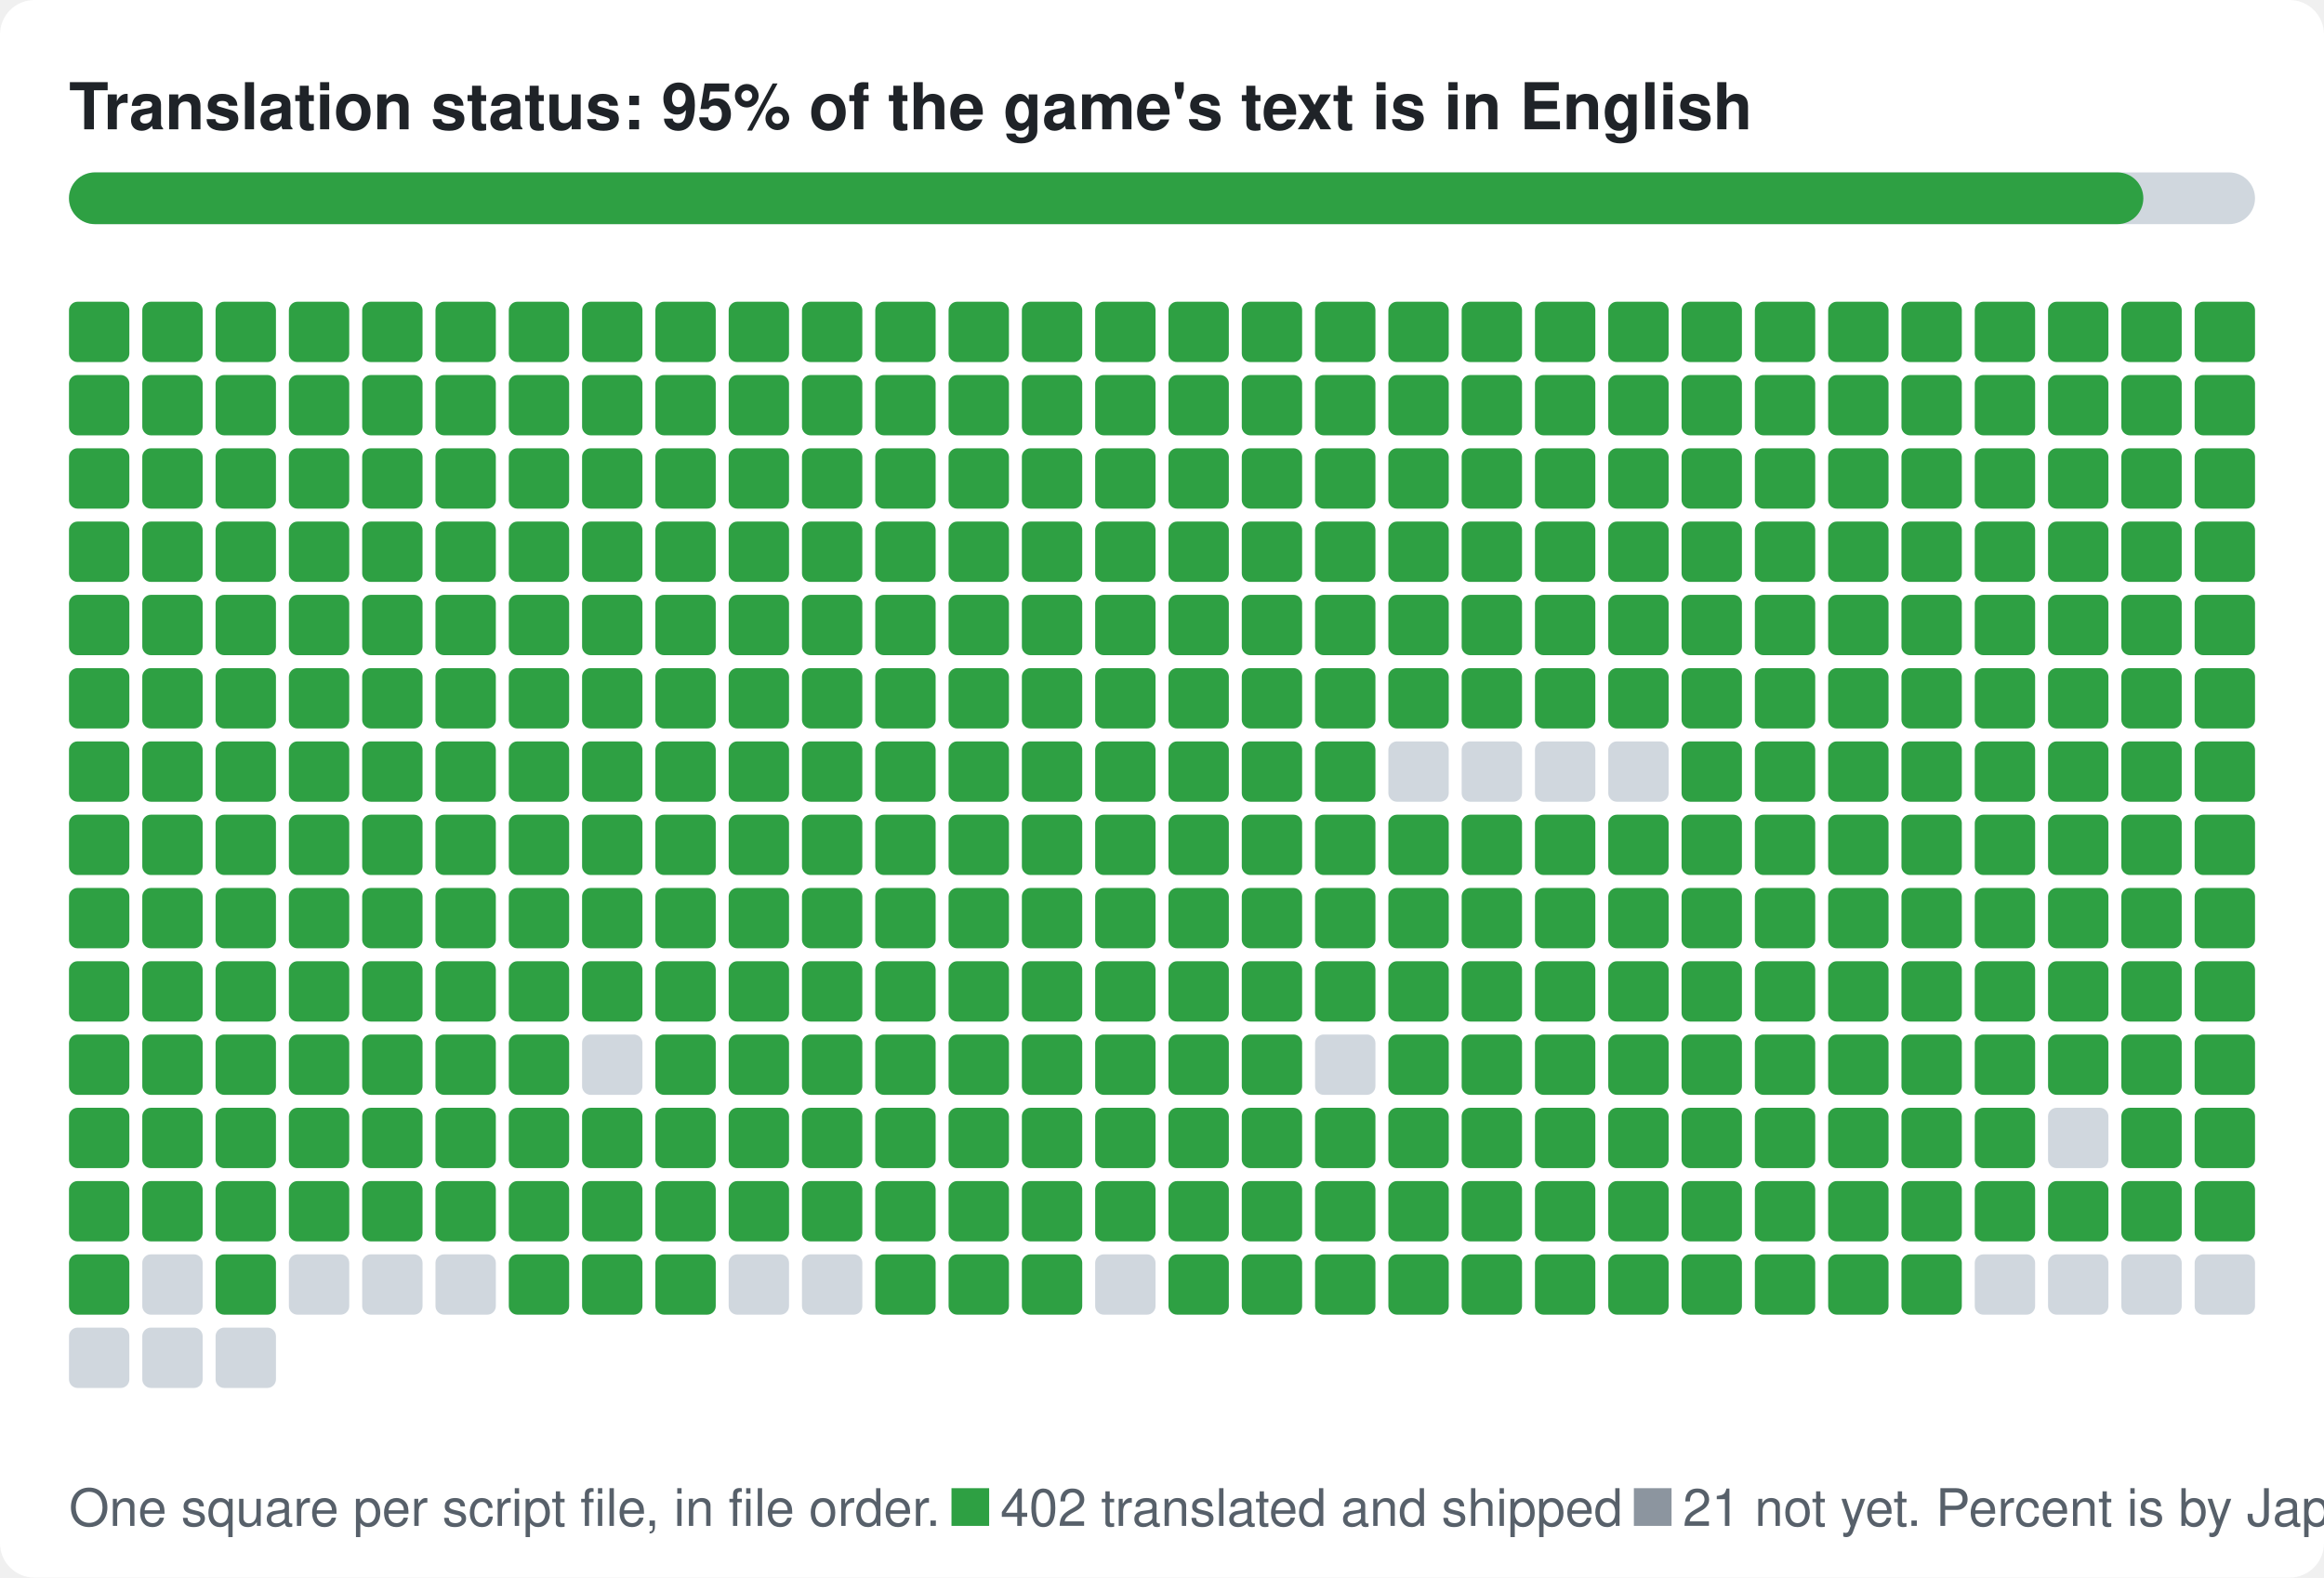
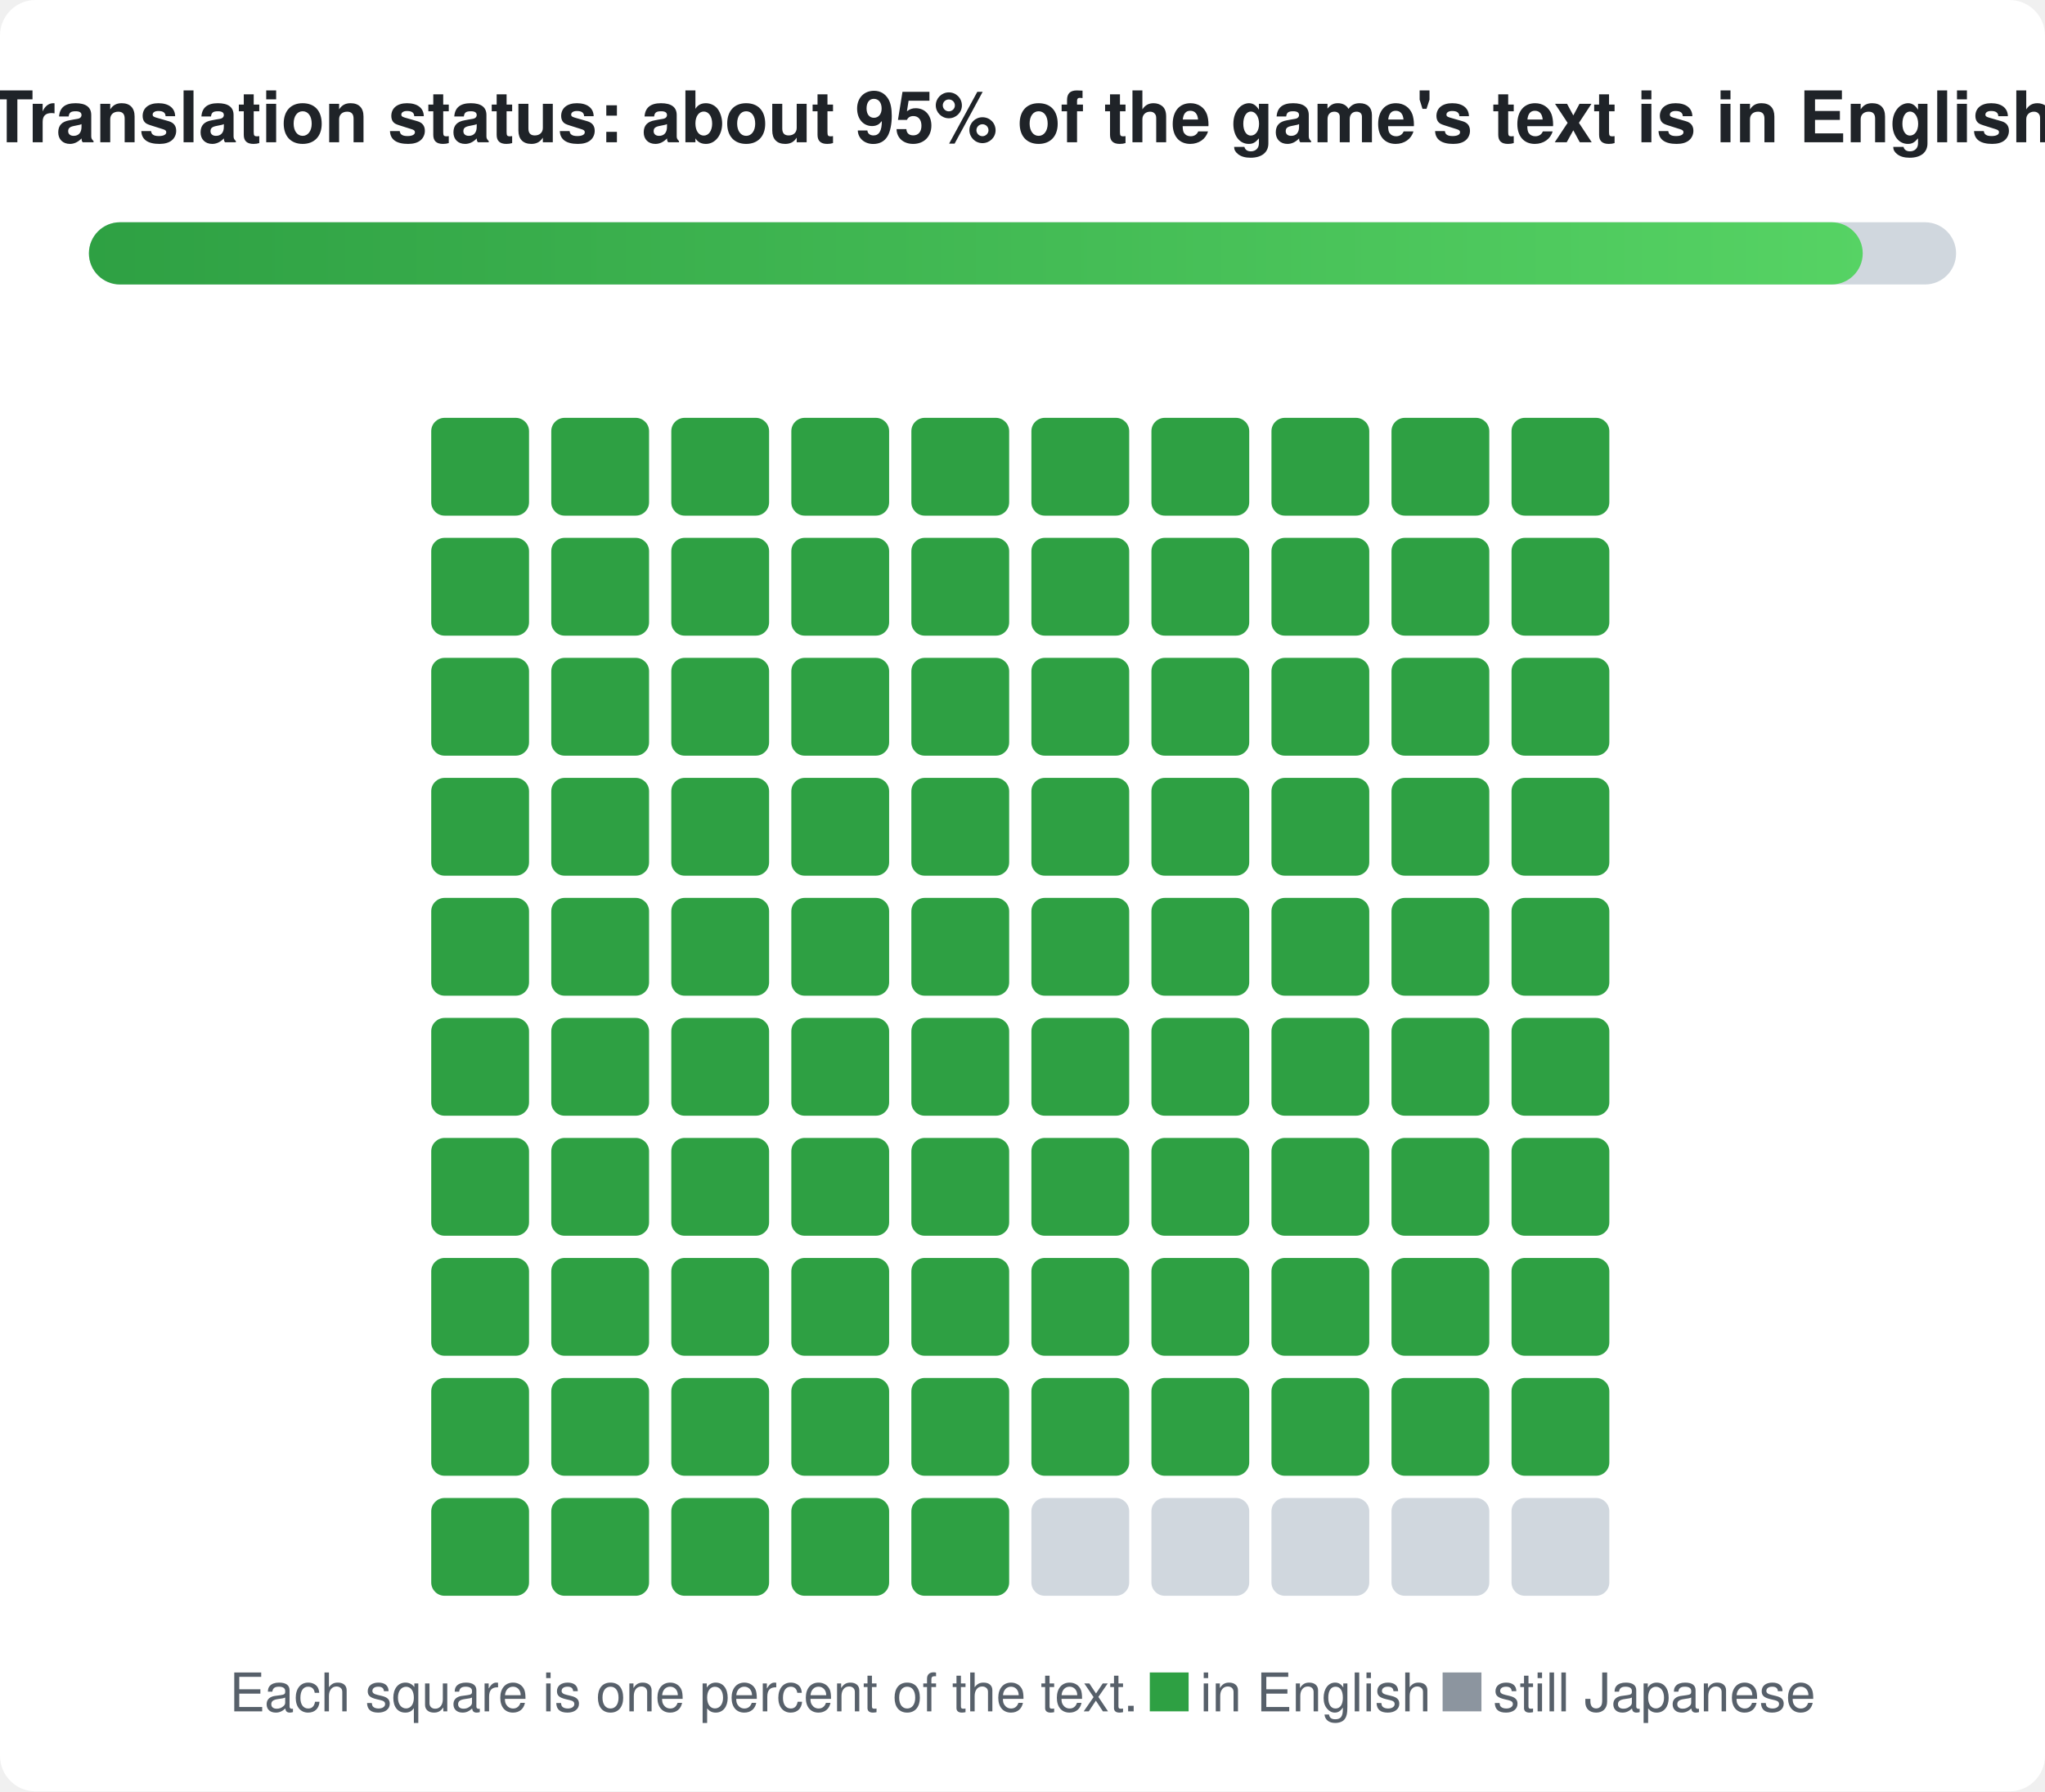
- <svg xmlns="http://www.w3.org/2000/svg" width="539" height="366" viewBox="0 0 539 366" font-family="-apple-system,Segoe UI,Helvetica,Arial,sans-serif">
-   <rect width="539" height="366" rx="8" fill="#ffffff" />
-   <text x="16" y="30" font-size="15" font-weight="600" fill="#1f2328">Translation status: 95% of the game's text is in English</text>
-   <rect x="16" y="40" width="507" height="12" rx="6" fill="#d0d7de" />
-   <rect x="16" y="40" width="481.1" height="12" rx="6" fill="#2ea043" />
-   <rect x="16" y="70" width="14" height="14" rx="2" fill="#2ea043" />
-   <rect x="33" y="70" width="14" height="14" rx="2" fill="#2ea043" />
-   <rect x="50" y="70" width="14" height="14" rx="2" fill="#2ea043" />
-   <rect x="67" y="70" width="14" height="14" rx="2" fill="#2ea043" />
-   <rect x="84" y="70" width="14" height="14" rx="2" fill="#2ea043" />
-   <rect x="101" y="70" width="14" height="14" rx="2" fill="#2ea043" />
-   <rect x="118" y="70" width="14" height="14" rx="2" fill="#2ea043" />
-   <rect x="135" y="70" width="14" height="14" rx="2" fill="#2ea043" />
-   <rect x="152" y="70" width="14" height="14" rx="2" fill="#2ea043" />
-   <rect x="169" y="70" width="14" height="14" rx="2" fill="#2ea043" />
-   <rect x="186" y="70" width="14" height="14" rx="2" fill="#2ea043" />
-   <rect x="203" y="70" width="14" height="14" rx="2" fill="#2ea043" />
-   <rect x="220" y="70" width="14" height="14" rx="2" fill="#2ea043" />
-   <rect x="237" y="70" width="14" height="14" rx="2" fill="#2ea043" />
-   <rect x="254" y="70" width="14" height="14" rx="2" fill="#2ea043" />
-   <rect x="271" y="70" width="14" height="14" rx="2" fill="#2ea043" />
-   <rect x="288" y="70" width="14" height="14" rx="2" fill="#2ea043" />
-   <rect x="305" y="70" width="14" height="14" rx="2" fill="#2ea043" />
-   <rect x="322" y="70" width="14" height="14" rx="2" fill="#2ea043" />
-   <rect x="339" y="70" width="14" height="14" rx="2" fill="#2ea043" />
-   <rect x="356" y="70" width="14" height="14" rx="2" fill="#2ea043" />
-   <rect x="373" y="70" width="14" height="14" rx="2" fill="#2ea043" />
-   <rect x="390" y="70" width="14" height="14" rx="2" fill="#2ea043" />
-   <rect x="407" y="70" width="14" height="14" rx="2" fill="#2ea043" />
-   <rect x="424" y="70" width="14" height="14" rx="2" fill="#2ea043" />
-   <rect x="441" y="70" width="14" height="14" rx="2" fill="#2ea043" />
-   <rect x="458" y="70" width="14" height="14" rx="2" fill="#2ea043" />
-   <rect x="475" y="70" width="14" height="14" rx="2" fill="#2ea043" />
-   <rect x="492" y="70" width="14" height="14" rx="2" fill="#2ea043" />
-   <rect x="509" y="70" width="14" height="14" rx="2" fill="#2ea043" />
-   <rect x="16" y="87" width="14" height="14" rx="2" fill="#2ea043" />
-   <rect x="33" y="87" width="14" height="14" rx="2" fill="#2ea043" />
-   <rect x="50" y="87" width="14" height="14" rx="2" fill="#2ea043" />
-   <rect x="67" y="87" width="14" height="14" rx="2" fill="#2ea043" />
-   <rect x="84" y="87" width="14" height="14" rx="2" fill="#2ea043" />
-   <rect x="101" y="87" width="14" height="14" rx="2" fill="#2ea043" />
-   <rect x="118" y="87" width="14" height="14" rx="2" fill="#2ea043" />
-   <rect x="135" y="87" width="14" height="14" rx="2" fill="#2ea043" />
-   <rect x="152" y="87" width="14" height="14" rx="2" fill="#2ea043" />
-   <rect x="169" y="87" width="14" height="14" rx="2" fill="#2ea043" />
-   <rect x="186" y="87" width="14" height="14" rx="2" fill="#2ea043" />
-   <rect x="203" y="87" width="14" height="14" rx="2" fill="#2ea043" />
-   <rect x="220" y="87" width="14" height="14" rx="2" fill="#2ea043" />
-   <rect x="237" y="87" width="14" height="14" rx="2" fill="#2ea043" />
-   <rect x="254" y="87" width="14" height="14" rx="2" fill="#2ea043" />
-   <rect x="271" y="87" width="14" height="14" rx="2" fill="#2ea043" />
-   <rect x="288" y="87" width="14" height="14" rx="2" fill="#2ea043" />
-   <rect x="305" y="87" width="14" height="14" rx="2" fill="#2ea043" />
-   <rect x="322" y="87" width="14" height="14" rx="2" fill="#2ea043" />
-   <rect x="339" y="87" width="14" height="14" rx="2" fill="#2ea043" />
-   <rect x="356" y="87" width="14" height="14" rx="2" fill="#2ea043" />
-   <rect x="373" y="87" width="14" height="14" rx="2" fill="#2ea043" />
-   <rect x="390" y="87" width="14" height="14" rx="2" fill="#2ea043" />
-   <rect x="407" y="87" width="14" height="14" rx="2" fill="#2ea043" />
-   <rect x="424" y="87" width="14" height="14" rx="2" fill="#2ea043" />
-   <rect x="441" y="87" width="14" height="14" rx="2" fill="#2ea043" />
-   <rect x="458" y="87" width="14" height="14" rx="2" fill="#2ea043" />
-   <rect x="475" y="87" width="14" height="14" rx="2" fill="#2ea043" />
-   <rect x="492" y="87" width="14" height="14" rx="2" fill="#2ea043" />
-   <rect x="509" y="87" width="14" height="14" rx="2" fill="#2ea043" />
-   <rect x="16" y="104" width="14" height="14" rx="2" fill="#2ea043" />
-   <rect x="33" y="104" width="14" height="14" rx="2" fill="#2ea043" />
-   <rect x="50" y="104" width="14" height="14" rx="2" fill="#2ea043" />
-   <rect x="67" y="104" width="14" height="14" rx="2" fill="#2ea043" />
-   <rect x="84" y="104" width="14" height="14" rx="2" fill="#2ea043" />
-   <rect x="101" y="104" width="14" height="14" rx="2" fill="#2ea043" />
-   <rect x="118" y="104" width="14" height="14" rx="2" fill="#2ea043" />
-   <rect x="135" y="104" width="14" height="14" rx="2" fill="#2ea043" />
-   <rect x="152" y="104" width="14" height="14" rx="2" fill="#2ea043" />
-   <rect x="169" y="104" width="14" height="14" rx="2" fill="#2ea043" />
-   <rect x="186" y="104" width="14" height="14" rx="2" fill="#2ea043" />
-   <rect x="203" y="104" width="14" height="14" rx="2" fill="#2ea043" />
-   <rect x="220" y="104" width="14" height="14" rx="2" fill="#2ea043" />
-   <rect x="237" y="104" width="14" height="14" rx="2" fill="#2ea043" />
-   <rect x="254" y="104" width="14" height="14" rx="2" fill="#2ea043" />
-   <rect x="271" y="104" width="14" height="14" rx="2" fill="#2ea043" />
-   <rect x="288" y="104" width="14" height="14" rx="2" fill="#2ea043" />
-   <rect x="305" y="104" width="14" height="14" rx="2" fill="#2ea043" />
-   <rect x="322" y="104" width="14" height="14" rx="2" fill="#2ea043" />
-   <rect x="339" y="104" width="14" height="14" rx="2" fill="#2ea043" />
-   <rect x="356" y="104" width="14" height="14" rx="2" fill="#2ea043" />
-   <rect x="373" y="104" width="14" height="14" rx="2" fill="#2ea043" />
-   <rect x="390" y="104" width="14" height="14" rx="2" fill="#2ea043" />
-   <rect x="407" y="104" width="14" height="14" rx="2" fill="#2ea043" />
-   <rect x="424" y="104" width="14" height="14" rx="2" fill="#2ea043" />
-   <rect x="441" y="104" width="14" height="14" rx="2" fill="#2ea043" />
-   <rect x="458" y="104" width="14" height="14" rx="2" fill="#2ea043" />
-   <rect x="475" y="104" width="14" height="14" rx="2" fill="#2ea043" />
-   <rect x="492" y="104" width="14" height="14" rx="2" fill="#2ea043" />
-   <rect x="509" y="104" width="14" height="14" rx="2" fill="#2ea043" />
-   <rect x="16" y="121" width="14" height="14" rx="2" fill="#2ea043" />
-   <rect x="33" y="121" width="14" height="14" rx="2" fill="#2ea043" />
-   <rect x="50" y="121" width="14" height="14" rx="2" fill="#2ea043" />
-   <rect x="67" y="121" width="14" height="14" rx="2" fill="#2ea043" />
-   <rect x="84" y="121" width="14" height="14" rx="2" fill="#2ea043" />
-   <rect x="101" y="121" width="14" height="14" rx="2" fill="#2ea043" />
-   <rect x="118" y="121" width="14" height="14" rx="2" fill="#2ea043" />
-   <rect x="135" y="121" width="14" height="14" rx="2" fill="#2ea043" />
-   <rect x="152" y="121" width="14" height="14" rx="2" fill="#2ea043" />
-   <rect x="169" y="121" width="14" height="14" rx="2" fill="#2ea043" />
-   <rect x="186" y="121" width="14" height="14" rx="2" fill="#2ea043" />
-   <rect x="203" y="121" width="14" height="14" rx="2" fill="#2ea043" />
-   <rect x="220" y="121" width="14" height="14" rx="2" fill="#2ea043" />
-   <rect x="237" y="121" width="14" height="14" rx="2" fill="#2ea043" />
-   <rect x="254" y="121" width="14" height="14" rx="2" fill="#2ea043" />
-   <rect x="271" y="121" width="14" height="14" rx="2" fill="#2ea043" />
-   <rect x="288" y="121" width="14" height="14" rx="2" fill="#2ea043" />
-   <rect x="305" y="121" width="14" height="14" rx="2" fill="#2ea043" />
-   <rect x="322" y="121" width="14" height="14" rx="2" fill="#2ea043" />
-   <rect x="339" y="121" width="14" height="14" rx="2" fill="#2ea043" />
-   <rect x="356" y="121" width="14" height="14" rx="2" fill="#2ea043" />
-   <rect x="373" y="121" width="14" height="14" rx="2" fill="#2ea043" />
-   <rect x="390" y="121" width="14" height="14" rx="2" fill="#2ea043" />
-   <rect x="407" y="121" width="14" height="14" rx="2" fill="#2ea043" />
-   <rect x="424" y="121" width="14" height="14" rx="2" fill="#2ea043" />
-   <rect x="441" y="121" width="14" height="14" rx="2" fill="#2ea043" />
-   <rect x="458" y="121" width="14" height="14" rx="2" fill="#2ea043" />
-   <rect x="475" y="121" width="14" height="14" rx="2" fill="#2ea043" />
-   <rect x="492" y="121" width="14" height="14" rx="2" fill="#2ea043" />
-   <rect x="509" y="121" width="14" height="14" rx="2" fill="#2ea043" />
-   <rect x="16" y="138" width="14" height="14" rx="2" fill="#2ea043" />
-   <rect x="33" y="138" width="14" height="14" rx="2" fill="#2ea043" />
-   <rect x="50" y="138" width="14" height="14" rx="2" fill="#2ea043" />
-   <rect x="67" y="138" width="14" height="14" rx="2" fill="#2ea043" />
-   <rect x="84" y="138" width="14" height="14" rx="2" fill="#2ea043" />
-   <rect x="101" y="138" width="14" height="14" rx="2" fill="#2ea043" />
-   <rect x="118" y="138" width="14" height="14" rx="2" fill="#2ea043" />
-   <rect x="135" y="138" width="14" height="14" rx="2" fill="#2ea043" />
-   <rect x="152" y="138" width="14" height="14" rx="2" fill="#2ea043" />
-   <rect x="169" y="138" width="14" height="14" rx="2" fill="#2ea043" />
-   <rect x="186" y="138" width="14" height="14" rx="2" fill="#2ea043" />
-   <rect x="203" y="138" width="14" height="14" rx="2" fill="#2ea043" />
-   <rect x="220" y="138" width="14" height="14" rx="2" fill="#2ea043" />
-   <rect x="237" y="138" width="14" height="14" rx="2" fill="#2ea043" />
-   <rect x="254" y="138" width="14" height="14" rx="2" fill="#2ea043" />
-   <rect x="271" y="138" width="14" height="14" rx="2" fill="#2ea043" />
-   <rect x="288" y="138" width="14" height="14" rx="2" fill="#2ea043" />
-   <rect x="305" y="138" width="14" height="14" rx="2" fill="#2ea043" />
-   <rect x="322" y="138" width="14" height="14" rx="2" fill="#2ea043" />
-   <rect x="339" y="138" width="14" height="14" rx="2" fill="#2ea043" />
-   <rect x="356" y="138" width="14" height="14" rx="2" fill="#2ea043" />
-   <rect x="373" y="138" width="14" height="14" rx="2" fill="#2ea043" />
-   <rect x="390" y="138" width="14" height="14" rx="2" fill="#2ea043" />
-   <rect x="407" y="138" width="14" height="14" rx="2" fill="#2ea043" />
-   <rect x="424" y="138" width="14" height="14" rx="2" fill="#2ea043" />
-   <rect x="441" y="138" width="14" height="14" rx="2" fill="#2ea043" />
-   <rect x="458" y="138" width="14" height="14" rx="2" fill="#2ea043" />
-   <rect x="475" y="138" width="14" height="14" rx="2" fill="#2ea043" />
-   <rect x="492" y="138" width="14" height="14" rx="2" fill="#2ea043" />
-   <rect x="509" y="138" width="14" height="14" rx="2" fill="#2ea043" />
-   <rect x="16" y="155" width="14" height="14" rx="2" fill="#2ea043" />
-   <rect x="33" y="155" width="14" height="14" rx="2" fill="#2ea043" />
-   <rect x="50" y="155" width="14" height="14" rx="2" fill="#2ea043" />
-   <rect x="67" y="155" width="14" height="14" rx="2" fill="#2ea043" />
-   <rect x="84" y="155" width="14" height="14" rx="2" fill="#2ea043" />
-   <rect x="101" y="155" width="14" height="14" rx="2" fill="#2ea043" />
-   <rect x="118" y="155" width="14" height="14" rx="2" fill="#2ea043" />
-   <rect x="135" y="155" width="14" height="14" rx="2" fill="#2ea043" />
-   <rect x="152" y="155" width="14" height="14" rx="2" fill="#2ea043" />
-   <rect x="169" y="155" width="14" height="14" rx="2" fill="#2ea043" />
-   <rect x="186" y="155" width="14" height="14" rx="2" fill="#2ea043" />
-   <rect x="203" y="155" width="14" height="14" rx="2" fill="#2ea043" />
-   <rect x="220" y="155" width="14" height="14" rx="2" fill="#2ea043" />
-   <rect x="237" y="155" width="14" height="14" rx="2" fill="#2ea043" />
-   <rect x="254" y="155" width="14" height="14" rx="2" fill="#2ea043" />
-   <rect x="271" y="155" width="14" height="14" rx="2" fill="#2ea043" />
-   <rect x="288" y="155" width="14" height="14" rx="2" fill="#2ea043" />
-   <rect x="305" y="155" width="14" height="14" rx="2" fill="#2ea043" />
-   <rect x="322" y="155" width="14" height="14" rx="2" fill="#2ea043" />
-   <rect x="339" y="155" width="14" height="14" rx="2" fill="#2ea043" />
-   <rect x="356" y="155" width="14" height="14" rx="2" fill="#2ea043" />
-   <rect x="373" y="155" width="14" height="14" rx="2" fill="#2ea043" />
-   <rect x="390" y="155" width="14" height="14" rx="2" fill="#2ea043" />
-   <rect x="407" y="155" width="14" height="14" rx="2" fill="#2ea043" />
-   <rect x="424" y="155" width="14" height="14" rx="2" fill="#2ea043" />
-   <rect x="441" y="155" width="14" height="14" rx="2" fill="#2ea043" />
-   <rect x="458" y="155" width="14" height="14" rx="2" fill="#2ea043" />
-   <rect x="475" y="155" width="14" height="14" rx="2" fill="#2ea043" />
-   <rect x="492" y="155" width="14" height="14" rx="2" fill="#2ea043" />
-   <rect x="509" y="155" width="14" height="14" rx="2" fill="#2ea043" />
-   <rect x="16" y="172" width="14" height="14" rx="2" fill="#2ea043" />
-   <rect x="33" y="172" width="14" height="14" rx="2" fill="#2ea043" />
-   <rect x="50" y="172" width="14" height="14" rx="2" fill="#2ea043" />
-   <rect x="67" y="172" width="14" height="14" rx="2" fill="#2ea043" />
-   <rect x="84" y="172" width="14" height="14" rx="2" fill="#2ea043" />
-   <rect x="101" y="172" width="14" height="14" rx="2" fill="#2ea043" />
-   <rect x="118" y="172" width="14" height="14" rx="2" fill="#2ea043" />
-   <rect x="135" y="172" width="14" height="14" rx="2" fill="#2ea043" />
-   <rect x="152" y="172" width="14" height="14" rx="2" fill="#2ea043" />
-   <rect x="169" y="172" width="14" height="14" rx="2" fill="#2ea043" />
-   <rect x="186" y="172" width="14" height="14" rx="2" fill="#2ea043" />
-   <rect x="203" y="172" width="14" height="14" rx="2" fill="#2ea043" />
-   <rect x="220" y="172" width="14" height="14" rx="2" fill="#2ea043" />
-   <rect x="237" y="172" width="14" height="14" rx="2" fill="#2ea043" />
-   <rect x="254" y="172" width="14" height="14" rx="2" fill="#2ea043" />
-   <rect x="271" y="172" width="14" height="14" rx="2" fill="#2ea043" />
-   <rect x="288" y="172" width="14" height="14" rx="2" fill="#2ea043" />
-   <rect x="305" y="172" width="14" height="14" rx="2" fill="#2ea043" />
-   <rect x="322" y="172" width="14" height="14" rx="2" fill="#d0d7de" />
-   <rect x="339" y="172" width="14" height="14" rx="2" fill="#d0d7de" />
-   <rect x="356" y="172" width="14" height="14" rx="2" fill="#d0d7de" />
-   <rect x="373" y="172" width="14" height="14" rx="2" fill="#d0d7de" />
-   <rect x="390" y="172" width="14" height="14" rx="2" fill="#2ea043" />
-   <rect x="407" y="172" width="14" height="14" rx="2" fill="#2ea043" />
-   <rect x="424" y="172" width="14" height="14" rx="2" fill="#2ea043" />
-   <rect x="441" y="172" width="14" height="14" rx="2" fill="#2ea043" />
-   <rect x="458" y="172" width="14" height="14" rx="2" fill="#2ea043" />
-   <rect x="475" y="172" width="14" height="14" rx="2" fill="#2ea043" />
-   <rect x="492" y="172" width="14" height="14" rx="2" fill="#2ea043" />
-   <rect x="509" y="172" width="14" height="14" rx="2" fill="#2ea043" />
-   <rect x="16" y="189" width="14" height="14" rx="2" fill="#2ea043" />
-   <rect x="33" y="189" width="14" height="14" rx="2" fill="#2ea043" />
-   <rect x="50" y="189" width="14" height="14" rx="2" fill="#2ea043" />
-   <rect x="67" y="189" width="14" height="14" rx="2" fill="#2ea043" />
-   <rect x="84" y="189" width="14" height="14" rx="2" fill="#2ea043" />
-   <rect x="101" y="189" width="14" height="14" rx="2" fill="#2ea043" />
-   <rect x="118" y="189" width="14" height="14" rx="2" fill="#2ea043" />
-   <rect x="135" y="189" width="14" height="14" rx="2" fill="#2ea043" />
-   <rect x="152" y="189" width="14" height="14" rx="2" fill="#2ea043" />
-   <rect x="169" y="189" width="14" height="14" rx="2" fill="#2ea043" />
-   <rect x="186" y="189" width="14" height="14" rx="2" fill="#2ea043" />
-   <rect x="203" y="189" width="14" height="14" rx="2" fill="#2ea043" />
-   <rect x="220" y="189" width="14" height="14" rx="2" fill="#2ea043" />
-   <rect x="237" y="189" width="14" height="14" rx="2" fill="#2ea043" />
-   <rect x="254" y="189" width="14" height="14" rx="2" fill="#2ea043" />
-   <rect x="271" y="189" width="14" height="14" rx="2" fill="#2ea043" />
-   <rect x="288" y="189" width="14" height="14" rx="2" fill="#2ea043" />
-   <rect x="305" y="189" width="14" height="14" rx="2" fill="#2ea043" />
-   <rect x="322" y="189" width="14" height="14" rx="2" fill="#2ea043" />
-   <rect x="339" y="189" width="14" height="14" rx="2" fill="#2ea043" />
-   <rect x="356" y="189" width="14" height="14" rx="2" fill="#2ea043" />
-   <rect x="373" y="189" width="14" height="14" rx="2" fill="#2ea043" />
-   <rect x="390" y="189" width="14" height="14" rx="2" fill="#2ea043" />
-   <rect x="407" y="189" width="14" height="14" rx="2" fill="#2ea043" />
-   <rect x="424" y="189" width="14" height="14" rx="2" fill="#2ea043" />
-   <rect x="441" y="189" width="14" height="14" rx="2" fill="#2ea043" />
-   <rect x="458" y="189" width="14" height="14" rx="2" fill="#2ea043" />
-   <rect x="475" y="189" width="14" height="14" rx="2" fill="#2ea043" />
-   <rect x="492" y="189" width="14" height="14" rx="2" fill="#2ea043" />
-   <rect x="509" y="189" width="14" height="14" rx="2" fill="#2ea043" />
-   <rect x="16" y="206" width="14" height="14" rx="2" fill="#2ea043" />
-   <rect x="33" y="206" width="14" height="14" rx="2" fill="#2ea043" />
-   <rect x="50" y="206" width="14" height="14" rx="2" fill="#2ea043" />
-   <rect x="67" y="206" width="14" height="14" rx="2" fill="#2ea043" />
-   <rect x="84" y="206" width="14" height="14" rx="2" fill="#2ea043" />
-   <rect x="101" y="206" width="14" height="14" rx="2" fill="#2ea043" />
-   <rect x="118" y="206" width="14" height="14" rx="2" fill="#2ea043" />
-   <rect x="135" y="206" width="14" height="14" rx="2" fill="#2ea043" />
-   <rect x="152" y="206" width="14" height="14" rx="2" fill="#2ea043" />
-   <rect x="169" y="206" width="14" height="14" rx="2" fill="#2ea043" />
-   <rect x="186" y="206" width="14" height="14" rx="2" fill="#2ea043" />
-   <rect x="203" y="206" width="14" height="14" rx="2" fill="#2ea043" />
-   <rect x="220" y="206" width="14" height="14" rx="2" fill="#2ea043" />
-   <rect x="237" y="206" width="14" height="14" rx="2" fill="#2ea043" />
-   <rect x="254" y="206" width="14" height="14" rx="2" fill="#2ea043" />
-   <rect x="271" y="206" width="14" height="14" rx="2" fill="#2ea043" />
-   <rect x="288" y="206" width="14" height="14" rx="2" fill="#2ea043" />
-   <rect x="305" y="206" width="14" height="14" rx="2" fill="#2ea043" />
-   <rect x="322" y="206" width="14" height="14" rx="2" fill="#2ea043" />
-   <rect x="339" y="206" width="14" height="14" rx="2" fill="#2ea043" />
-   <rect x="356" y="206" width="14" height="14" rx="2" fill="#2ea043" />
-   <rect x="373" y="206" width="14" height="14" rx="2" fill="#2ea043" />
-   <rect x="390" y="206" width="14" height="14" rx="2" fill="#2ea043" />
-   <rect x="407" y="206" width="14" height="14" rx="2" fill="#2ea043" />
-   <rect x="424" y="206" width="14" height="14" rx="2" fill="#2ea043" />
-   <rect x="441" y="206" width="14" height="14" rx="2" fill="#2ea043" />
-   <rect x="458" y="206" width="14" height="14" rx="2" fill="#2ea043" />
-   <rect x="475" y="206" width="14" height="14" rx="2" fill="#2ea043" />
-   <rect x="492" y="206" width="14" height="14" rx="2" fill="#2ea043" />
-   <rect x="509" y="206" width="14" height="14" rx="2" fill="#2ea043" />
-   <rect x="16" y="223" width="14" height="14" rx="2" fill="#2ea043" />
-   <rect x="33" y="223" width="14" height="14" rx="2" fill="#2ea043" />
-   <rect x="50" y="223" width="14" height="14" rx="2" fill="#2ea043" />
-   <rect x="67" y="223" width="14" height="14" rx="2" fill="#2ea043" />
-   <rect x="84" y="223" width="14" height="14" rx="2" fill="#2ea043" />
-   <rect x="101" y="223" width="14" height="14" rx="2" fill="#2ea043" />
-   <rect x="118" y="223" width="14" height="14" rx="2" fill="#2ea043" />
-   <rect x="135" y="223" width="14" height="14" rx="2" fill="#2ea043" />
-   <rect x="152" y="223" width="14" height="14" rx="2" fill="#2ea043" />
-   <rect x="169" y="223" width="14" height="14" rx="2" fill="#2ea043" />
-   <rect x="186" y="223" width="14" height="14" rx="2" fill="#2ea043" />
-   <rect x="203" y="223" width="14" height="14" rx="2" fill="#2ea043" />
-   <rect x="220" y="223" width="14" height="14" rx="2" fill="#2ea043" />
-   <rect x="237" y="223" width="14" height="14" rx="2" fill="#2ea043" />
-   <rect x="254" y="223" width="14" height="14" rx="2" fill="#2ea043" />
-   <rect x="271" y="223" width="14" height="14" rx="2" fill="#2ea043" />
-   <rect x="288" y="223" width="14" height="14" rx="2" fill="#2ea043" />
-   <rect x="305" y="223" width="14" height="14" rx="2" fill="#2ea043" />
-   <rect x="322" y="223" width="14" height="14" rx="2" fill="#2ea043" />
-   <rect x="339" y="223" width="14" height="14" rx="2" fill="#2ea043" />
-   <rect x="356" y="223" width="14" height="14" rx="2" fill="#2ea043" />
-   <rect x="373" y="223" width="14" height="14" rx="2" fill="#2ea043" />
-   <rect x="390" y="223" width="14" height="14" rx="2" fill="#2ea043" />
-   <rect x="407" y="223" width="14" height="14" rx="2" fill="#2ea043" />
-   <rect x="424" y="223" width="14" height="14" rx="2" fill="#2ea043" />
-   <rect x="441" y="223" width="14" height="14" rx="2" fill="#2ea043" />
-   <rect x="458" y="223" width="14" height="14" rx="2" fill="#2ea043" />
-   <rect x="475" y="223" width="14" height="14" rx="2" fill="#2ea043" />
-   <rect x="492" y="223" width="14" height="14" rx="2" fill="#2ea043" />
-   <rect x="509" y="223" width="14" height="14" rx="2" fill="#2ea043" />
-   <rect x="16" y="240" width="14" height="14" rx="2" fill="#2ea043" />
-   <rect x="33" y="240" width="14" height="14" rx="2" fill="#2ea043" />
-   <rect x="50" y="240" width="14" height="14" rx="2" fill="#2ea043" />
-   <rect x="67" y="240" width="14" height="14" rx="2" fill="#2ea043" />
-   <rect x="84" y="240" width="14" height="14" rx="2" fill="#2ea043" />
-   <rect x="101" y="240" width="14" height="14" rx="2" fill="#2ea043" />
-   <rect x="118" y="240" width="14" height="14" rx="2" fill="#2ea043" />
-   <rect x="135" y="240" width="14" height="14" rx="2" fill="#d0d7de" />
-   <rect x="152" y="240" width="14" height="14" rx="2" fill="#2ea043" />
-   <rect x="169" y="240" width="14" height="14" rx="2" fill="#2ea043" />
-   <rect x="186" y="240" width="14" height="14" rx="2" fill="#2ea043" />
-   <rect x="203" y="240" width="14" height="14" rx="2" fill="#2ea043" />
-   <rect x="220" y="240" width="14" height="14" rx="2" fill="#2ea043" />
-   <rect x="237" y="240" width="14" height="14" rx="2" fill="#2ea043" />
-   <rect x="254" y="240" width="14" height="14" rx="2" fill="#2ea043" />
-   <rect x="271" y="240" width="14" height="14" rx="2" fill="#2ea043" />
-   <rect x="288" y="240" width="14" height="14" rx="2" fill="#2ea043" />
-   <rect x="305" y="240" width="14" height="14" rx="2" fill="#d0d7de" />
-   <rect x="322" y="240" width="14" height="14" rx="2" fill="#2ea043" />
-   <rect x="339" y="240" width="14" height="14" rx="2" fill="#2ea043" />
-   <rect x="356" y="240" width="14" height="14" rx="2" fill="#2ea043" />
-   <rect x="373" y="240" width="14" height="14" rx="2" fill="#2ea043" />
-   <rect x="390" y="240" width="14" height="14" rx="2" fill="#2ea043" />
-   <rect x="407" y="240" width="14" height="14" rx="2" fill="#2ea043" />
-   <rect x="424" y="240" width="14" height="14" rx="2" fill="#2ea043" />
-   <rect x="441" y="240" width="14" height="14" rx="2" fill="#2ea043" />
-   <rect x="458" y="240" width="14" height="14" rx="2" fill="#2ea043" />
-   <rect x="475" y="240" width="14" height="14" rx="2" fill="#2ea043" />
-   <rect x="492" y="240" width="14" height="14" rx="2" fill="#2ea043" />
-   <rect x="509" y="240" width="14" height="14" rx="2" fill="#2ea043" />
-   <rect x="16" y="257" width="14" height="14" rx="2" fill="#2ea043" />
-   <rect x="33" y="257" width="14" height="14" rx="2" fill="#2ea043" />
-   <rect x="50" y="257" width="14" height="14" rx="2" fill="#2ea043" />
-   <rect x="67" y="257" width="14" height="14" rx="2" fill="#2ea043" />
-   <rect x="84" y="257" width="14" height="14" rx="2" fill="#2ea043" />
-   <rect x="101" y="257" width="14" height="14" rx="2" fill="#2ea043" />
-   <rect x="118" y="257" width="14" height="14" rx="2" fill="#2ea043" />
-   <rect x="135" y="257" width="14" height="14" rx="2" fill="#2ea043" />
-   <rect x="152" y="257" width="14" height="14" rx="2" fill="#2ea043" />
-   <rect x="169" y="257" width="14" height="14" rx="2" fill="#2ea043" />
-   <rect x="186" y="257" width="14" height="14" rx="2" fill="#2ea043" />
-   <rect x="203" y="257" width="14" height="14" rx="2" fill="#2ea043" />
-   <rect x="220" y="257" width="14" height="14" rx="2" fill="#2ea043" />
-   <rect x="237" y="257" width="14" height="14" rx="2" fill="#2ea043" />
-   <rect x="254" y="257" width="14" height="14" rx="2" fill="#2ea043" />
-   <rect x="271" y="257" width="14" height="14" rx="2" fill="#2ea043" />
-   <rect x="288" y="257" width="14" height="14" rx="2" fill="#2ea043" />
-   <rect x="305" y="257" width="14" height="14" rx="2" fill="#2ea043" />
-   <rect x="322" y="257" width="14" height="14" rx="2" fill="#2ea043" />
-   <rect x="339" y="257" width="14" height="14" rx="2" fill="#2ea043" />
-   <rect x="356" y="257" width="14" height="14" rx="2" fill="#2ea043" />
-   <rect x="373" y="257" width="14" height="14" rx="2" fill="#2ea043" />
-   <rect x="390" y="257" width="14" height="14" rx="2" fill="#2ea043" />
-   <rect x="407" y="257" width="14" height="14" rx="2" fill="#2ea043" />
-   <rect x="424" y="257" width="14" height="14" rx="2" fill="#2ea043" />
-   <rect x="441" y="257" width="14" height="14" rx="2" fill="#2ea043" />
-   <rect x="458" y="257" width="14" height="14" rx="2" fill="#2ea043" />
-   <rect x="475" y="257" width="14" height="14" rx="2" fill="#d0d7de" />
-   <rect x="492" y="257" width="14" height="14" rx="2" fill="#2ea043" />
-   <rect x="509" y="257" width="14" height="14" rx="2" fill="#2ea043" />
-   <rect x="16" y="274" width="14" height="14" rx="2" fill="#2ea043" />
-   <rect x="33" y="274" width="14" height="14" rx="2" fill="#2ea043" />
-   <rect x="50" y="274" width="14" height="14" rx="2" fill="#2ea043" />
-   <rect x="67" y="274" width="14" height="14" rx="2" fill="#2ea043" />
-   <rect x="84" y="274" width="14" height="14" rx="2" fill="#2ea043" />
-   <rect x="101" y="274" width="14" height="14" rx="2" fill="#2ea043" />
-   <rect x="118" y="274" width="14" height="14" rx="2" fill="#2ea043" />
-   <rect x="135" y="274" width="14" height="14" rx="2" fill="#2ea043" />
-   <rect x="152" y="274" width="14" height="14" rx="2" fill="#2ea043" />
-   <rect x="169" y="274" width="14" height="14" rx="2" fill="#2ea043" />
-   <rect x="186" y="274" width="14" height="14" rx="2" fill="#2ea043" />
-   <rect x="203" y="274" width="14" height="14" rx="2" fill="#2ea043" />
-   <rect x="220" y="274" width="14" height="14" rx="2" fill="#2ea043" />
-   <rect x="237" y="274" width="14" height="14" rx="2" fill="#2ea043" />
-   <rect x="254" y="274" width="14" height="14" rx="2" fill="#2ea043" />
-   <rect x="271" y="274" width="14" height="14" rx="2" fill="#2ea043" />
-   <rect x="288" y="274" width="14" height="14" rx="2" fill="#2ea043" />
-   <rect x="305" y="274" width="14" height="14" rx="2" fill="#2ea043" />
-   <rect x="322" y="274" width="14" height="14" rx="2" fill="#2ea043" />
-   <rect x="339" y="274" width="14" height="14" rx="2" fill="#2ea043" />
-   <rect x="356" y="274" width="14" height="14" rx="2" fill="#2ea043" />
-   <rect x="373" y="274" width="14" height="14" rx="2" fill="#2ea043" />
-   <rect x="390" y="274" width="14" height="14" rx="2" fill="#2ea043" />
-   <rect x="407" y="274" width="14" height="14" rx="2" fill="#2ea043" />
-   <rect x="424" y="274" width="14" height="14" rx="2" fill="#2ea043" />
-   <rect x="441" y="274" width="14" height="14" rx="2" fill="#2ea043" />
-   <rect x="458" y="274" width="14" height="14" rx="2" fill="#2ea043" />
-   <rect x="475" y="274" width="14" height="14" rx="2" fill="#2ea043" />
-   <rect x="492" y="274" width="14" height="14" rx="2" fill="#2ea043" />
-   <rect x="509" y="274" width="14" height="14" rx="2" fill="#2ea043" />
-   <rect x="16" y="291" width="14" height="14" rx="2" fill="#2ea043" />
-   <rect x="33" y="291" width="14" height="14" rx="2" fill="#d0d7de" />
-   <rect x="50" y="291" width="14" height="14" rx="2" fill="#2ea043" />
-   <rect x="67" y="291" width="14" height="14" rx="2" fill="#d0d7de" />
-   <rect x="84" y="291" width="14" height="14" rx="2" fill="#d0d7de" />
-   <rect x="101" y="291" width="14" height="14" rx="2" fill="#d0d7de" />
-   <rect x="118" y="291" width="14" height="14" rx="2" fill="#2ea043" />
-   <rect x="135" y="291" width="14" height="14" rx="2" fill="#2ea043" />
-   <rect x="152" y="291" width="14" height="14" rx="2" fill="#2ea043" />
-   <rect x="169" y="291" width="14" height="14" rx="2" fill="#d0d7de" />
-   <rect x="186" y="291" width="14" height="14" rx="2" fill="#d0d7de" />
-   <rect x="203" y="291" width="14" height="14" rx="2" fill="#2ea043" />
-   <rect x="220" y="291" width="14" height="14" rx="2" fill="#2ea043" />
-   <rect x="237" y="291" width="14" height="14" rx="2" fill="#2ea043" />
-   <rect x="254" y="291" width="14" height="14" rx="2" fill="#d0d7de" />
-   <rect x="271" y="291" width="14" height="14" rx="2" fill="#2ea043" />
-   <rect x="288" y="291" width="14" height="14" rx="2" fill="#2ea043" />
-   <rect x="305" y="291" width="14" height="14" rx="2" fill="#2ea043" />
-   <rect x="322" y="291" width="14" height="14" rx="2" fill="#2ea043" />
-   <rect x="339" y="291" width="14" height="14" rx="2" fill="#2ea043" />
-   <rect x="356" y="291" width="14" height="14" rx="2" fill="#2ea043" />
-   <rect x="373" y="291" width="14" height="14" rx="2" fill="#2ea043" />
-   <rect x="390" y="291" width="14" height="14" rx="2" fill="#2ea043" />
-   <rect x="407" y="291" width="14" height="14" rx="2" fill="#2ea043" />
-   <rect x="424" y="291" width="14" height="14" rx="2" fill="#2ea043" />
-   <rect x="441" y="291" width="14" height="14" rx="2" fill="#2ea043" />
-   <rect x="458" y="291" width="14" height="14" rx="2" fill="#d0d7de" />
-   <rect x="475" y="291" width="14" height="14" rx="2" fill="#d0d7de" />
-   <rect x="492" y="291" width="14" height="14" rx="2" fill="#d0d7de" />
-   <rect x="509" y="291" width="14" height="14" rx="2" fill="#d0d7de" />
-   <rect x="16" y="308" width="14" height="14" rx="2" fill="#d0d7de" />
-   <rect x="33" y="308" width="14" height="14" rx="2" fill="#d0d7de" />
-   <rect x="50" y="308" width="14" height="14" rx="2" fill="#d0d7de" />
-   <text x="16" y="354" font-size="12" fill="#57606a">One square per script file, in file order. <tspan fill="#2ea043" font-weight="600">■</tspan> 402 translated and shipped  <tspan fill="#8c959f" font-weight="600">■</tspan> 21 not yet.  Percent is by Japanese character count.</text>
+ <svg xmlns="http://www.w3.org/2000/svg" width="460" height="403" viewBox="0 0 460 403" font-family="-apple-system,Segoe UI,Helvetica,Arial,sans-serif">
+   <defs>
+     <linearGradient id="g" x1="0" x2="1">
+       <stop offset="0" stop-color="#2ea043" />
+       <stop offset="1" stop-color="#56d364" />
+     </linearGradient>
+   </defs>
+   <rect width="460" height="403" rx="8" fill="#ffffff" />
+   <text x="230" y="32" text-anchor="middle" font-size="16" font-weight="600" fill="#1f2328">Translation status: about 95% of the game's text is in English</text>
+   <rect x="20" y="50" width="420" height="14" rx="7" fill="#d0d7de" />
+   <rect x="20" y="50" width="399.0" height="14" rx="7" fill="url(#g)" />
+   <rect x="97" y="94" width="22" height="22" rx="3" fill="#2ea043" />
+   <rect x="124" y="94" width="22" height="22" rx="3" fill="#2ea043" />
+   <rect x="151" y="94" width="22" height="22" rx="3" fill="#2ea043" />
+   <rect x="178" y="94" width="22" height="22" rx="3" fill="#2ea043" />
+   <rect x="205" y="94" width="22" height="22" rx="3" fill="#2ea043" />
+   <rect x="232" y="94" width="22" height="22" rx="3" fill="#2ea043" />
+   <rect x="259" y="94" width="22" height="22" rx="3" fill="#2ea043" />
+   <rect x="286" y="94" width="22" height="22" rx="3" fill="#2ea043" />
+   <rect x="313" y="94" width="22" height="22" rx="3" fill="#2ea043" />
+   <rect x="340" y="94" width="22" height="22" rx="3" fill="#2ea043" />
+   <rect x="97" y="121" width="22" height="22" rx="3" fill="#2ea043" />
+   <rect x="124" y="121" width="22" height="22" rx="3" fill="#2ea043" />
+   <rect x="151" y="121" width="22" height="22" rx="3" fill="#2ea043" />
+   <rect x="178" y="121" width="22" height="22" rx="3" fill="#2ea043" />
+   <rect x="205" y="121" width="22" height="22" rx="3" fill="#2ea043" />
+   <rect x="232" y="121" width="22" height="22" rx="3" fill="#2ea043" />
+   <rect x="259" y="121" width="22" height="22" rx="3" fill="#2ea043" />
+   <rect x="286" y="121" width="22" height="22" rx="3" fill="#2ea043" />
+   <rect x="313" y="121" width="22" height="22" rx="3" fill="#2ea043" />
+   <rect x="340" y="121" width="22" height="22" rx="3" fill="#2ea043" />
+   <rect x="97" y="148" width="22" height="22" rx="3" fill="#2ea043" />
+   <rect x="124" y="148" width="22" height="22" rx="3" fill="#2ea043" />
+   <rect x="151" y="148" width="22" height="22" rx="3" fill="#2ea043" />
+   <rect x="178" y="148" width="22" height="22" rx="3" fill="#2ea043" />
+   <rect x="205" y="148" width="22" height="22" rx="3" fill="#2ea043" />
+   <rect x="232" y="148" width="22" height="22" rx="3" fill="#2ea043" />
+   <rect x="259" y="148" width="22" height="22" rx="3" fill="#2ea043" />
+   <rect x="286" y="148" width="22" height="22" rx="3" fill="#2ea043" />
+   <rect x="313" y="148" width="22" height="22" rx="3" fill="#2ea043" />
+   <rect x="340" y="148" width="22" height="22" rx="3" fill="#2ea043" />
+   <rect x="97" y="175" width="22" height="22" rx="3" fill="#2ea043" />
+   <rect x="124" y="175" width="22" height="22" rx="3" fill="#2ea043" />
+   <rect x="151" y="175" width="22" height="22" rx="3" fill="#2ea043" />
+   <rect x="178" y="175" width="22" height="22" rx="3" fill="#2ea043" />
+   <rect x="205" y="175" width="22" height="22" rx="3" fill="#2ea043" />
+   <rect x="232" y="175" width="22" height="22" rx="3" fill="#2ea043" />
+   <rect x="259" y="175" width="22" height="22" rx="3" fill="#2ea043" />
+   <rect x="286" y="175" width="22" height="22" rx="3" fill="#2ea043" />
+   <rect x="313" y="175" width="22" height="22" rx="3" fill="#2ea043" />
+   <rect x="340" y="175" width="22" height="22" rx="3" fill="#2ea043" />
+   <rect x="97" y="202" width="22" height="22" rx="3" fill="#2ea043" />
+   <rect x="124" y="202" width="22" height="22" rx="3" fill="#2ea043" />
+   <rect x="151" y="202" width="22" height="22" rx="3" fill="#2ea043" />
+   <rect x="178" y="202" width="22" height="22" rx="3" fill="#2ea043" />
+   <rect x="205" y="202" width="22" height="22" rx="3" fill="#2ea043" />
+   <rect x="232" y="202" width="22" height="22" rx="3" fill="#2ea043" />
+   <rect x="259" y="202" width="22" height="22" rx="3" fill="#2ea043" />
+   <rect x="286" y="202" width="22" height="22" rx="3" fill="#2ea043" />
+   <rect x="313" y="202" width="22" height="22" rx="3" fill="#2ea043" />
+   <rect x="340" y="202" width="22" height="22" rx="3" fill="#2ea043" />
+   <rect x="97" y="229" width="22" height="22" rx="3" fill="#2ea043" />
+   <rect x="124" y="229" width="22" height="22" rx="3" fill="#2ea043" />
+   <rect x="151" y="229" width="22" height="22" rx="3" fill="#2ea043" />
+   <rect x="178" y="229" width="22" height="22" rx="3" fill="#2ea043" />
+   <rect x="205" y="229" width="22" height="22" rx="3" fill="#2ea043" />
+   <rect x="232" y="229" width="22" height="22" rx="3" fill="#2ea043" />
+   <rect x="259" y="229" width="22" height="22" rx="3" fill="#2ea043" />
+   <rect x="286" y="229" width="22" height="22" rx="3" fill="#2ea043" />
+   <rect x="313" y="229" width="22" height="22" rx="3" fill="#2ea043" />
+   <rect x="340" y="229" width="22" height="22" rx="3" fill="#2ea043" />
+   <rect x="97" y="256" width="22" height="22" rx="3" fill="#2ea043" />
+   <rect x="124" y="256" width="22" height="22" rx="3" fill="#2ea043" />
+   <rect x="151" y="256" width="22" height="22" rx="3" fill="#2ea043" />
+   <rect x="178" y="256" width="22" height="22" rx="3" fill="#2ea043" />
+   <rect x="205" y="256" width="22" height="22" rx="3" fill="#2ea043" />
+   <rect x="232" y="256" width="22" height="22" rx="3" fill="#2ea043" />
+   <rect x="259" y="256" width="22" height="22" rx="3" fill="#2ea043" />
+   <rect x="286" y="256" width="22" height="22" rx="3" fill="#2ea043" />
+   <rect x="313" y="256" width="22" height="22" rx="3" fill="#2ea043" />
+   <rect x="340" y="256" width="22" height="22" rx="3" fill="#2ea043" />
+   <rect x="97" y="283" width="22" height="22" rx="3" fill="#2ea043" />
+   <rect x="124" y="283" width="22" height="22" rx="3" fill="#2ea043" />
+   <rect x="151" y="283" width="22" height="22" rx="3" fill="#2ea043" />
+   <rect x="178" y="283" width="22" height="22" rx="3" fill="#2ea043" />
+   <rect x="205" y="283" width="22" height="22" rx="3" fill="#2ea043" />
+   <rect x="232" y="283" width="22" height="22" rx="3" fill="#2ea043" />
+   <rect x="259" y="283" width="22" height="22" rx="3" fill="#2ea043" />
+   <rect x="286" y="283" width="22" height="22" rx="3" fill="#2ea043" />
+   <rect x="313" y="283" width="22" height="22" rx="3" fill="#2ea043" />
+   <rect x="340" y="283" width="22" height="22" rx="3" fill="#2ea043" />
+   <rect x="97" y="310" width="22" height="22" rx="3" fill="#2ea043" />
+   <rect x="124" y="310" width="22" height="22" rx="3" fill="#2ea043" />
+   <rect x="151" y="310" width="22" height="22" rx="3" fill="#2ea043" />
+   <rect x="178" y="310" width="22" height="22" rx="3" fill="#2ea043" />
+   <rect x="205" y="310" width="22" height="22" rx="3" fill="#2ea043" />
+   <rect x="232" y="310" width="22" height="22" rx="3" fill="#2ea043" />
+   <rect x="259" y="310" width="22" height="22" rx="3" fill="#2ea043" />
+   <rect x="286" y="310" width="22" height="22" rx="3" fill="#2ea043" />
+   <rect x="313" y="310" width="22" height="22" rx="3" fill="#2ea043" />
+   <rect x="340" y="310" width="22" height="22" rx="3" fill="#2ea043" />
+   <rect x="97" y="337" width="22" height="22" rx="3" fill="#2ea043" />
+   <rect x="124" y="337" width="22" height="22" rx="3" fill="#2ea043" />
+   <rect x="151" y="337" width="22" height="22" rx="3" fill="#2ea043" />
+   <rect x="178" y="337" width="22" height="22" rx="3" fill="#2ea043" />
+   <rect x="205" y="337" width="22" height="22" rx="3" fill="#2ea043" />
+   <rect x="232" y="337" width="22" height="22" rx="3" fill="#d0d7de" />
+   <rect x="259" y="337" width="22" height="22" rx="3" fill="#d0d7de" />
+   <rect x="286" y="337" width="22" height="22" rx="3" fill="#d0d7de" />
+   <rect x="313" y="337" width="22" height="22" rx="3" fill="#d0d7de" />
+   <rect x="340" y="337" width="22" height="22" rx="3" fill="#d0d7de" />
+   <text x="230" y="385" text-anchor="middle" font-size="12" fill="#57606a">Each square is one percent of the text. <tspan fill="#2ea043" font-weight="600">■</tspan> in English  <tspan fill="#8c959f" font-weight="600">■</tspan> still Japanese</text>
</svg>
